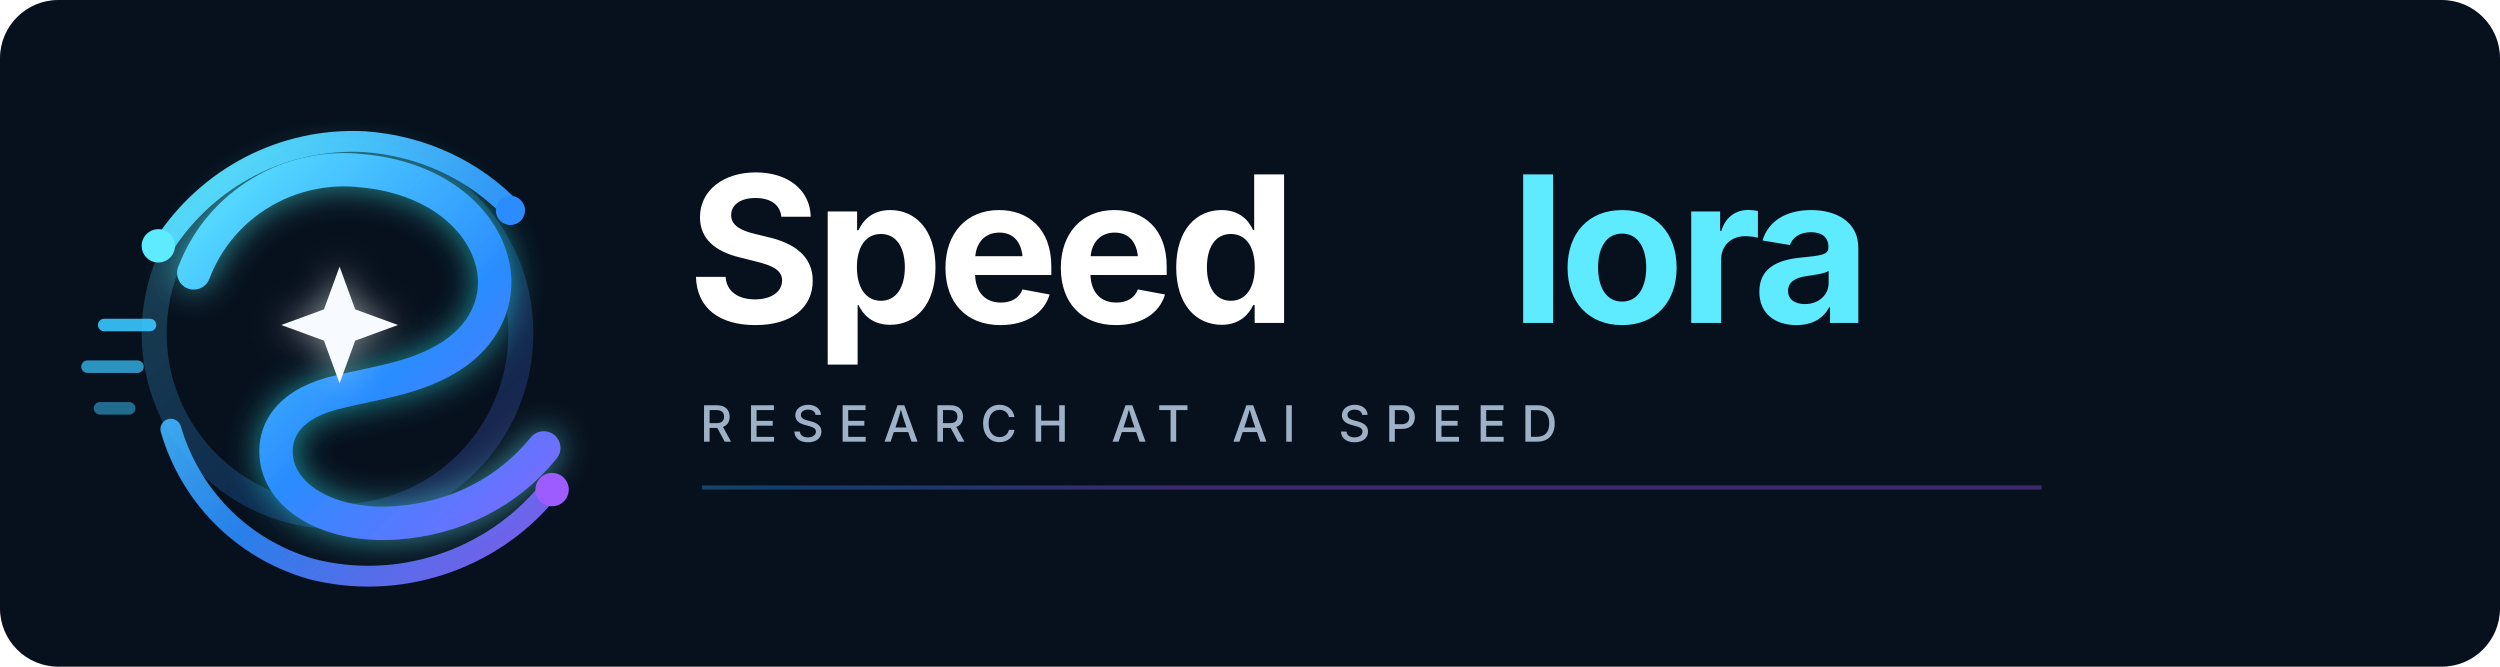
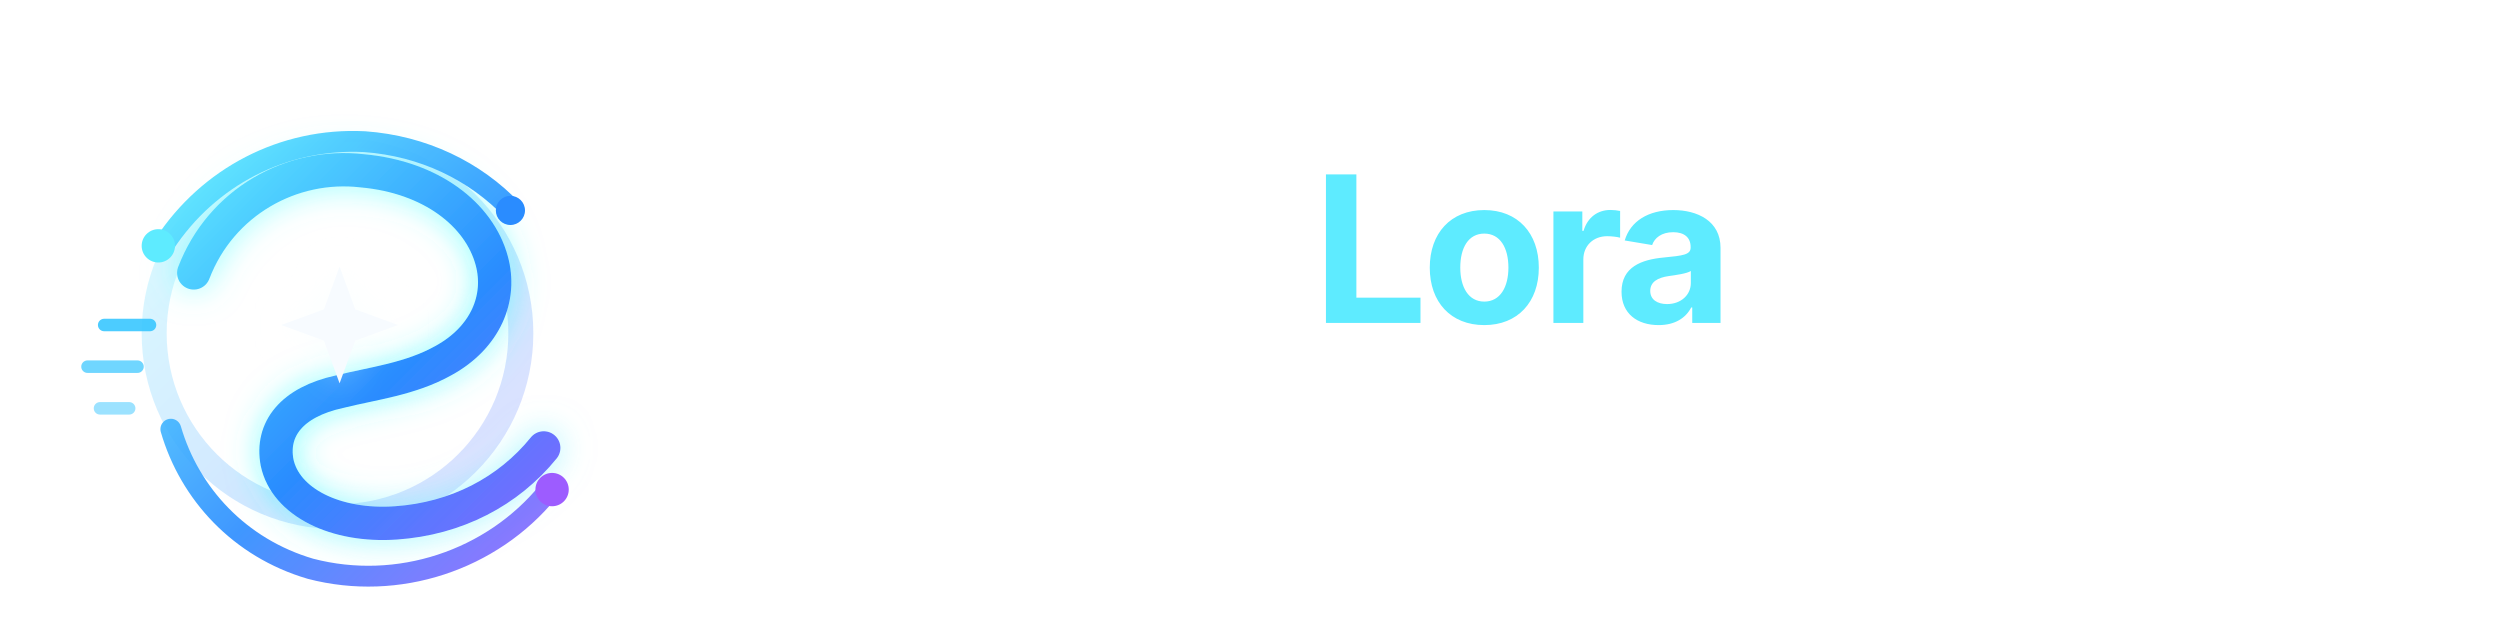
- <svg xmlns="http://www.w3.org/2000/svg" width="1200" height="320" viewBox="0 0 1200 320" fill="none">
+ <svg xmlns="http://www.w3.org/2000/svg" width="1200" height="300" viewBox="0 0 1200 300" fill="none">
  <defs>
    <linearGradient id="g1" x1="40" y1="40" x2="240" y2="240" gradientUnits="userSpaceOnUse">
      <stop offset="0%" stop-color="#5EEBFF" />
      <stop offset="52%" stop-color="#2A8CFF" />
      <stop offset="100%" stop-color="#9D5CFF" />
    </linearGradient>
    <linearGradient id="g2" x1="385" y1="96" x2="830" y2="212" gradientUnits="userSpaceOnUse">
      <stop offset="0%" stop-color="#FFFFFF" />
      <stop offset="60%" stop-color="#BFD8FF" />
      <stop offset="100%" stop-color="#93A6FF" />
    </linearGradient>
    <linearGradient id="g3" x1="735" y1="96" x2="1150" y2="212" gradientUnits="userSpaceOnUse">
      <stop offset="0%" stop-color="#5EEBFF" />
      <stop offset="40%" stop-color="#2A8CFF" />
      <stop offset="100%" stop-color="#9D5CFF" />
    </linearGradient>
    <filter id="glow" x="-50%" y="-50%" width="200%" height="200%">
      <feGaussianBlur stdDeviation="8" result="blur" />
      <feColorMatrix in="blur" type="matrix" values="1 0 0 0 0  0 1 0 0 0.7  0 0 1 0 1  0 0 0 0.55 0" result="glowColor" />
      <feMerge>
        <feMergeNode in="glowColor" />
        <feMergeNode in="SourceGraphic" />
      </feMerge>
    </filter>
  </defs>
-   <rect width="1200" height="320" rx="28" fill="#07101D" />
  <g transform="translate(42 40)">
    <circle cx="120" cy="120" r="88" stroke="url(#g1)" stroke-width="12" opacity="0.22" />
    <path d="M51 91C64 57 98 38 132 42C165 45 188 63 194 85C199 103 191 122 171 133C155 142 137 144 121 148C98 153 88 166 91 182C95 201 119 213 148 211C177 209 202 196 219 175" stroke="url(#g1)" stroke-width="16" stroke-linecap="round" filter="url(#glow)" />
    <path d="M204 61C186 42 161 30 133 28C94 26 58 45 37 77" stroke="url(#g1)" stroke-width="10" stroke-linecap="round" opacity="0.95" />
    <path d="M40 166C49 197 73 223 107 233C149 244 194 229 221 196" stroke="url(#g1)" stroke-width="10" stroke-linecap="round" opacity="0.9" />
    <circle cx="34" cy="78" r="8" fill="#5EEBFF" />
    <circle cx="223" cy="195" r="8" fill="#9D5CFF" />
    <circle cx="203" cy="61" r="7" fill="#2A8CFF" />
    <path d="M121 88L128.5 108.5L149 116L128.5 123.5L121 144L113.5 123.5L93 116L113.5 108.5L121 88Z" fill="#F7FBFF" filter="url(#glow)" />
    <path d="M8 116H30" stroke="#39C6FF" stroke-width="6" stroke-linecap="round" opacity="0.9" />
    <path d="M0 136H24" stroke="#39C6FF" stroke-width="6" stroke-linecap="round" opacity="0.72" />
    <path d="M6 156H20" stroke="#39C6FF" stroke-width="6" stroke-linecap="round" opacity="0.5" />
  </g>
  <g transform="translate(330 0)">
    <text x="0" y="155" font-family="Inter, Segoe UI, Arial, sans-serif" font-size="98" font-weight="700" letter-spacing="-3" fill="url(#g2)">Speed</text>
-     <text x="395" y="155" font-family="Inter, Segoe UI, Arial, sans-serif" font-size="98" font-weight="700" letter-spacing="-3" fill="url(#g3)">lora</text>
-     <text x="6" y="212" font-family="Inter, Segoe UI, Arial, sans-serif" font-size="24" font-weight="500" letter-spacing="7" fill="#9FB1C7">RESEARCH AT AI SPEED</text>
-     <line x1="7" y1="234" x2="650" y2="234" stroke="url(#g1)" stroke-width="2" opacity="0.35" />
+     <text x="300" y="155" font-family="Inter, Segoe UI, Arial, sans-serif" font-size="98" font-weight="700" letter-spacing="-3" fill="url(#g3)">Lora</text>
  </g>
</svg>
